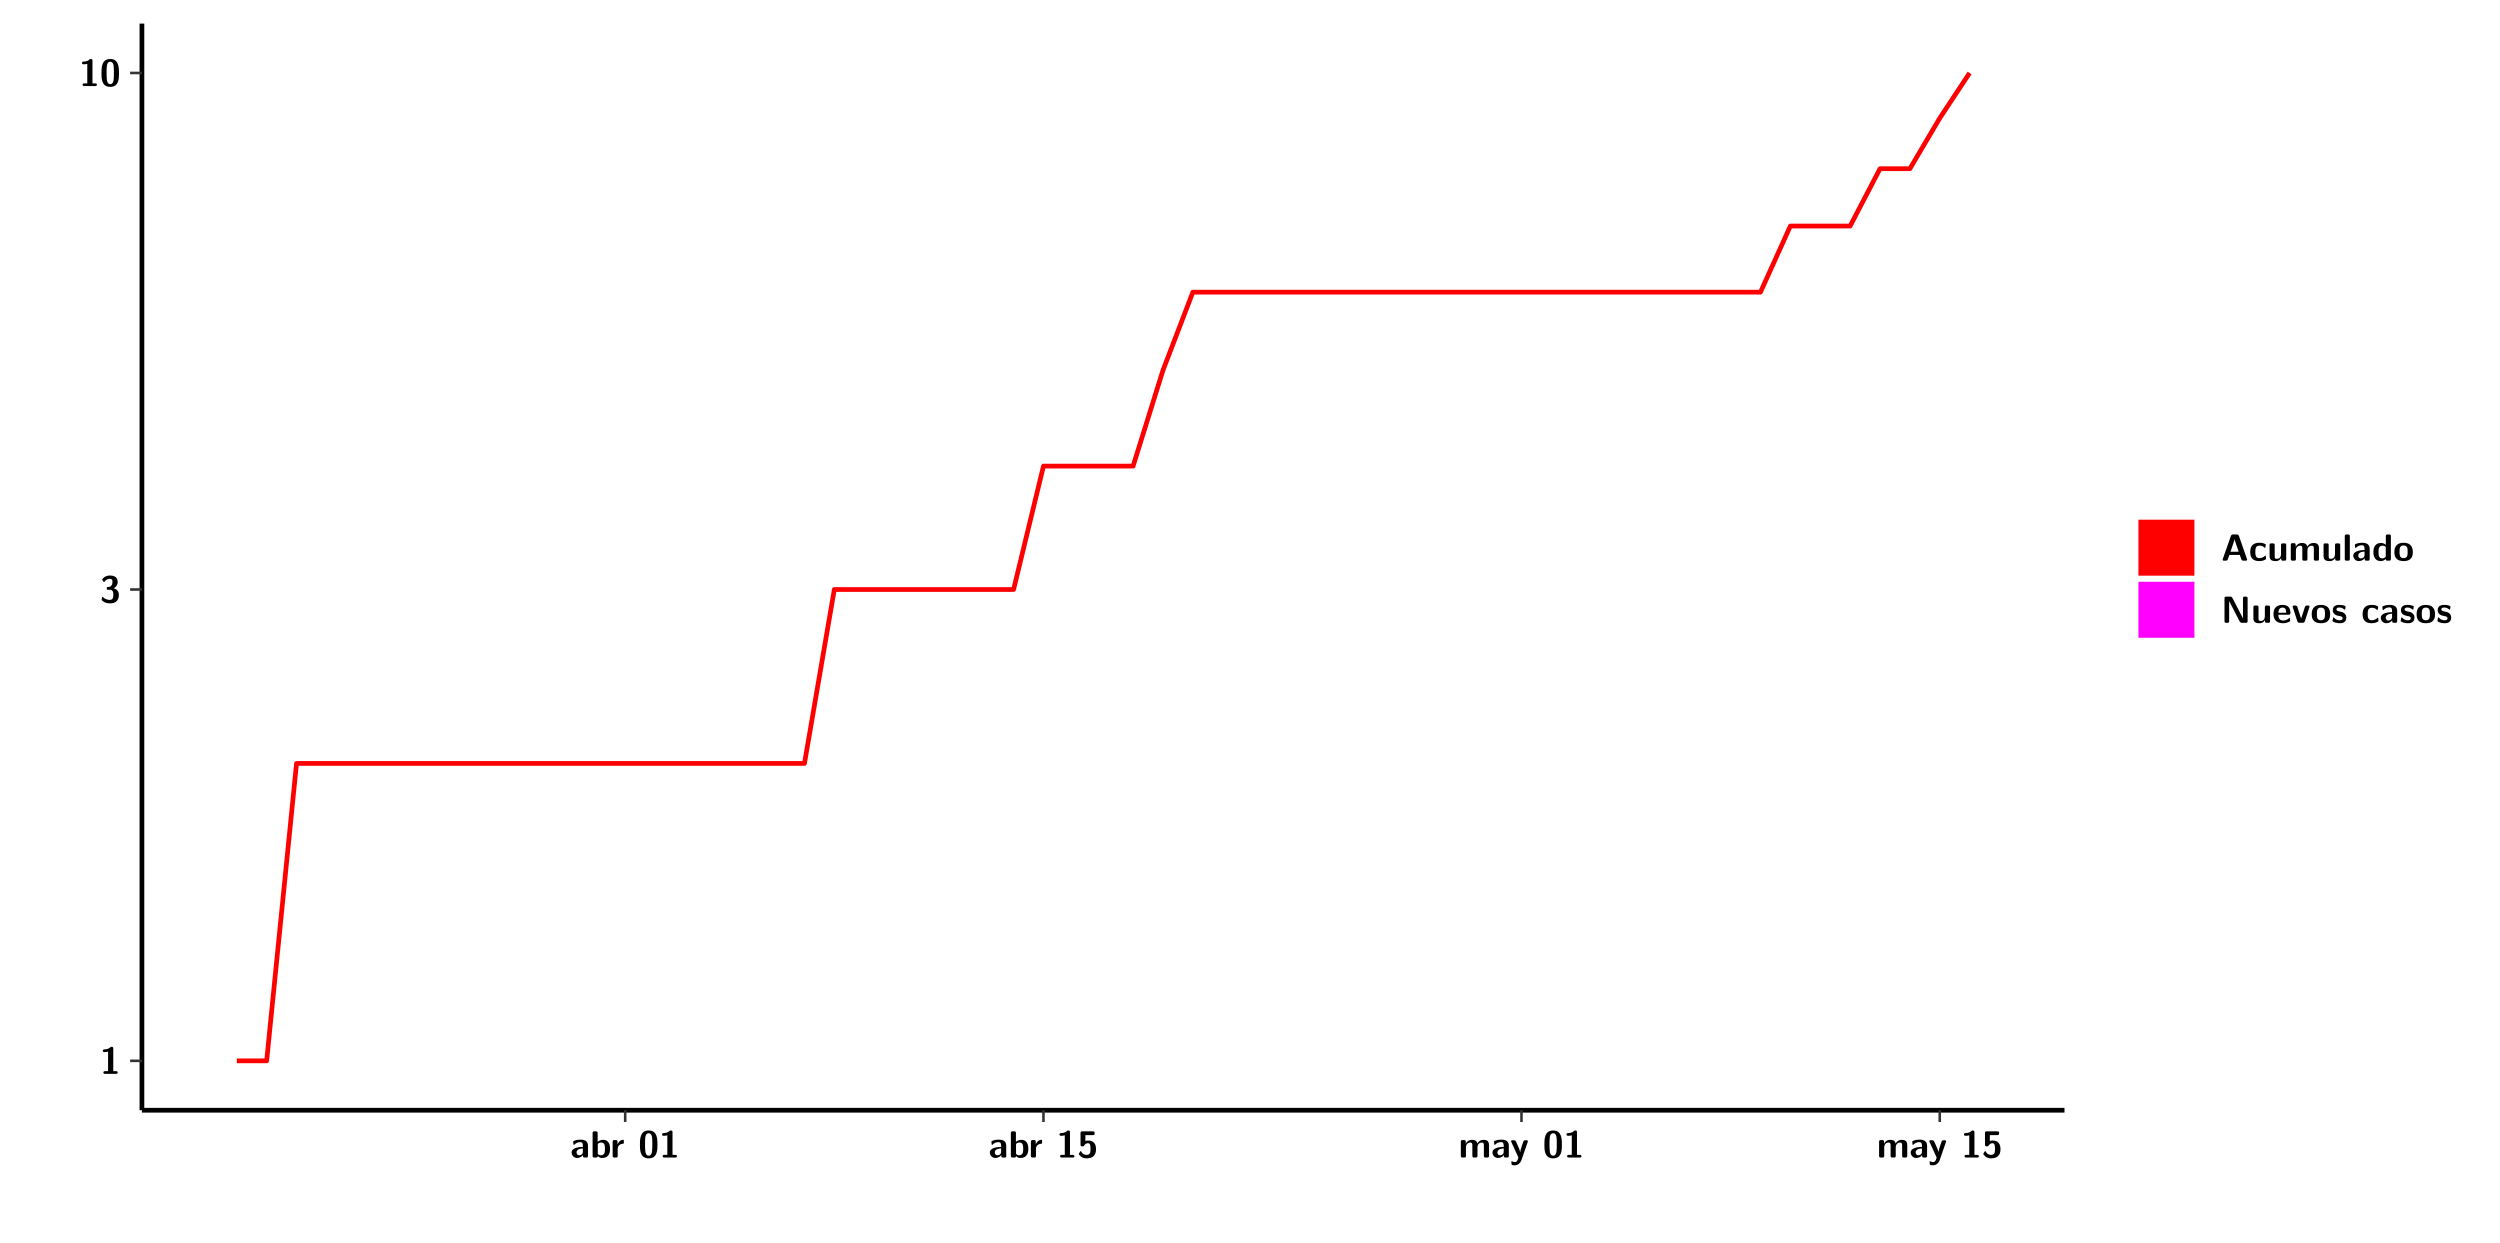
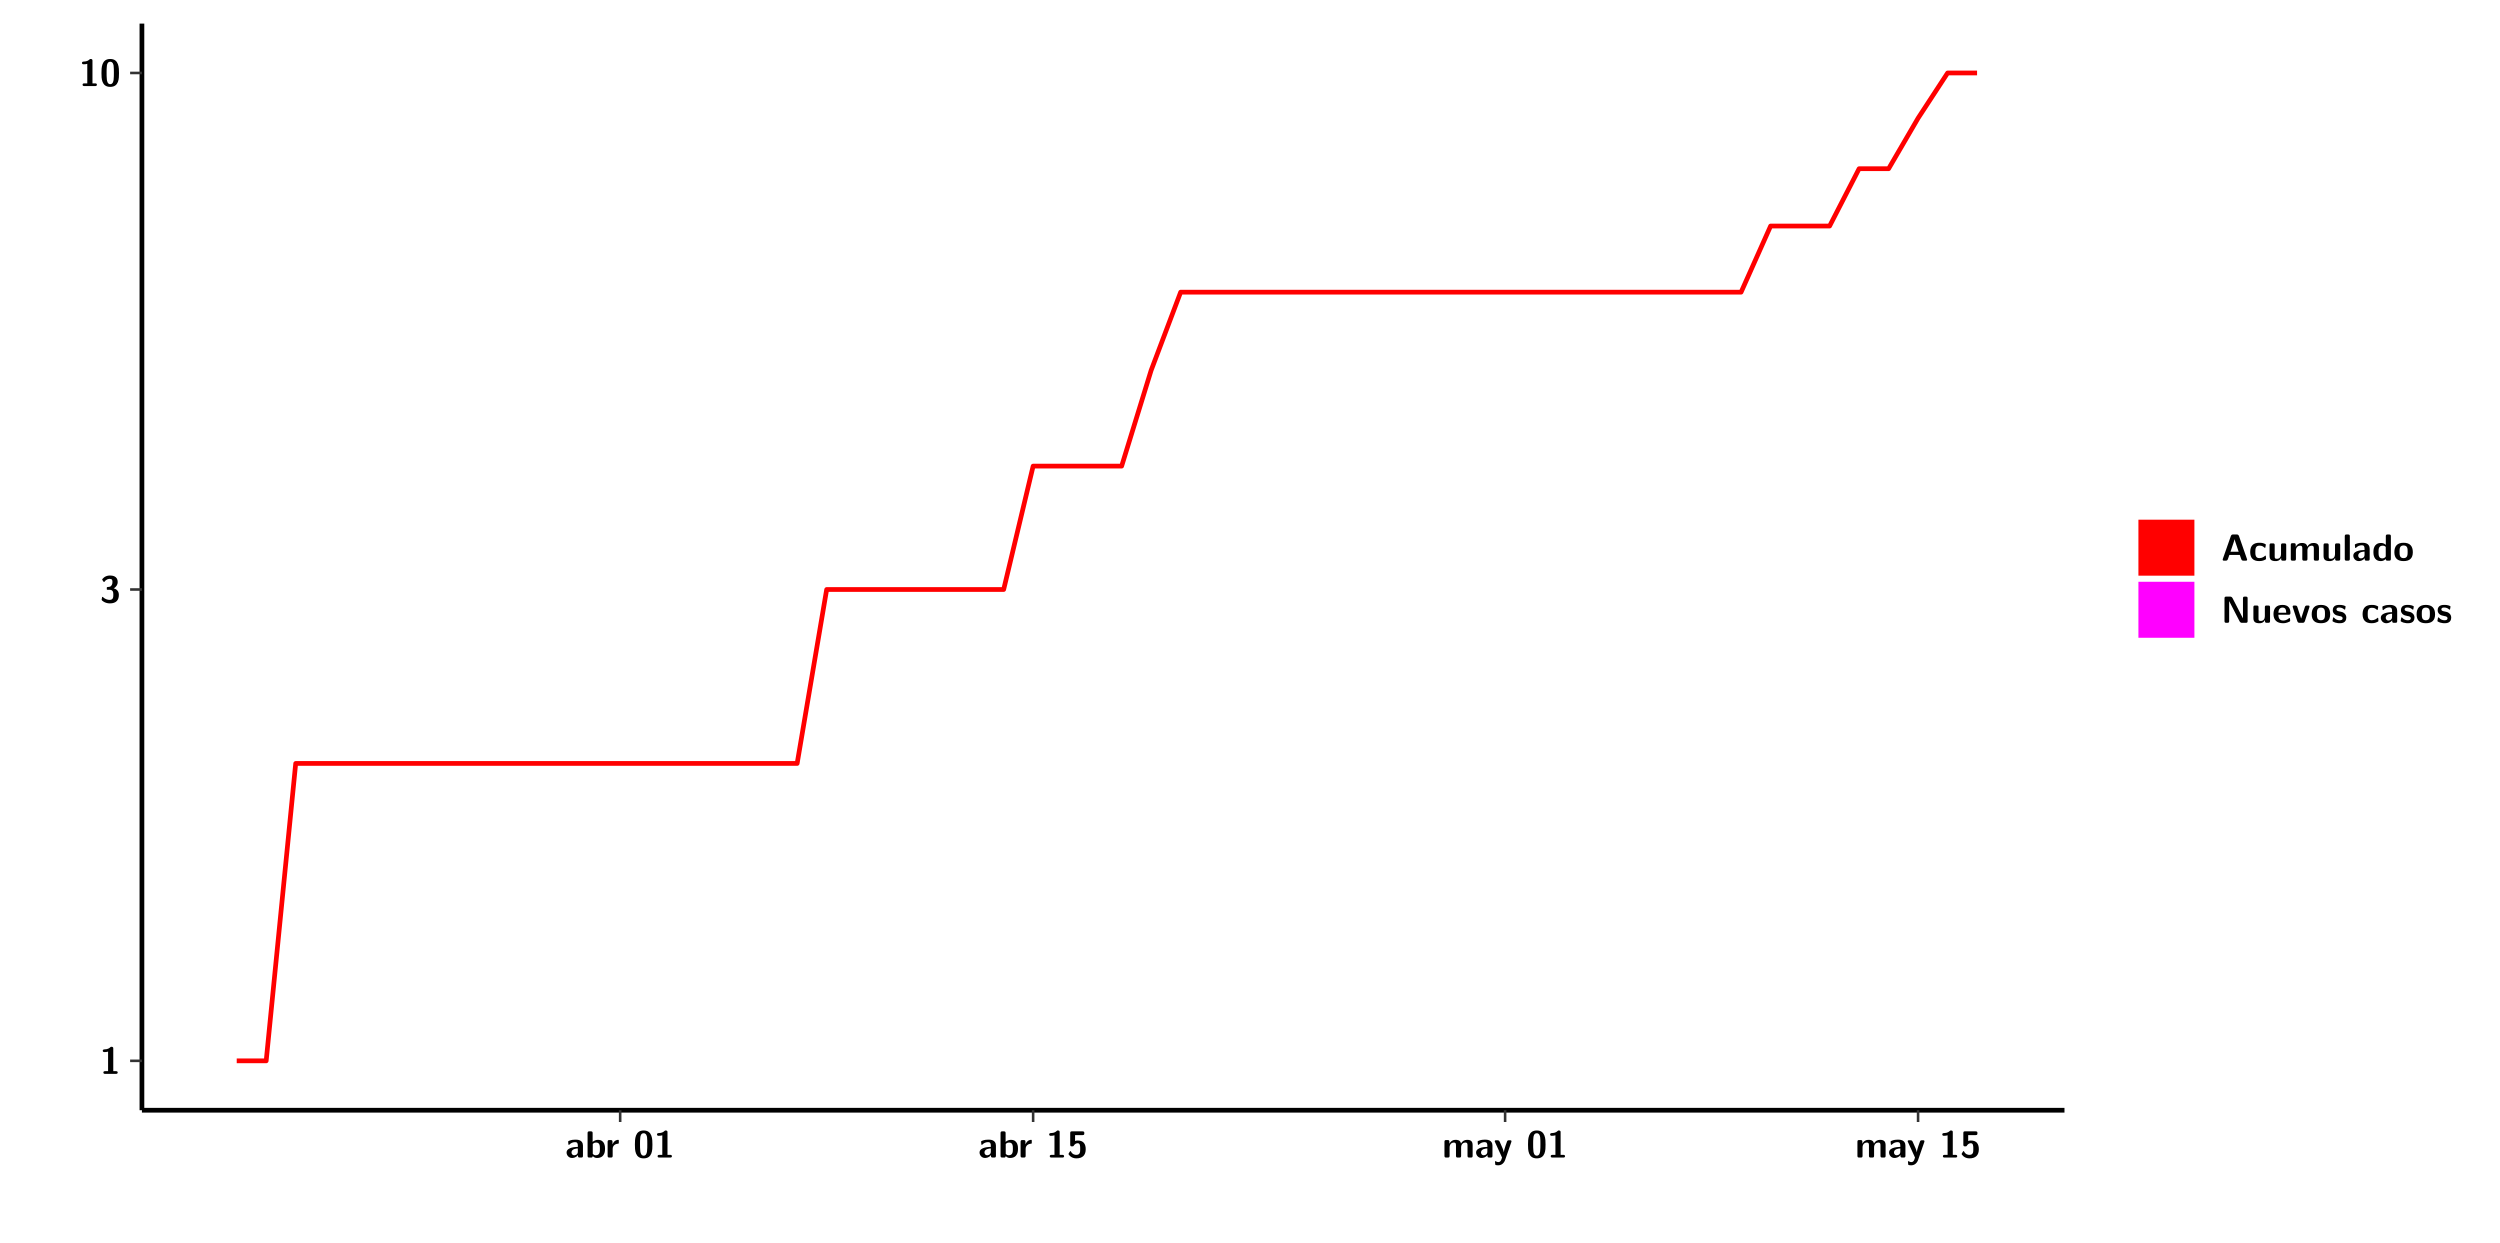
<svg xmlns="http://www.w3.org/2000/svg" xmlns:xlink="http://www.w3.org/1999/xlink" width="579.653pt" height="288pt" viewBox="0 0 579.653 288" version="1.1">
  <defs>
    <g>
      <symbol overflow="visible" id="glyph0-0">
        <path style="stroke:none;" d="" />
      </symbol>
      <symbol overflow="visible" id="glyph0-1">
        <path style="stroke:none;" d="M 3.109 -5.859 C 3.109 -6.016 3.109 -6.281 2.719 -6.281 C 2.547 -6.281 2.516 -6.266 2.406 -6.156 C 2.25 -6.016 1.922 -5.688 1.047 -5.672 C 0.891 -5.672 0.672 -5.609 0.672 -5.359 C 0.672 -5.047 0.969 -5.047 1.094 -5.047 C 1.344 -5.047 1.656 -5.078 1.906 -5.156 L 1.906 -0.625 L 1.234 -0.625 C 1.109 -0.625 0.812 -0.625 0.812 -0.312 C 0.812 0 1.109 0 1.234 0 L 3.719 0 C 3.828 0 4.141 0 4.141 -0.312 C 4.141 -0.625 3.828 -0.625 3.719 -0.625 L 3.109 -0.625 Z M 3.109 -5.859 " />
      </symbol>
      <symbol overflow="visible" id="glyph0-2">
        <path style="stroke:none;" d="M 0.844 -4.859 C 0.906 -4.766 0.953 -4.766 0.969 -4.766 C 1.031 -4.766 1.047 -4.797 1.094 -4.859 C 1.547 -5.5 2.172 -5.5 2.281 -5.5 C 2.844 -5.5 2.922 -5.203 2.922 -4.781 C 2.922 -4.656 2.922 -4.234 2.641 -3.906 C 2.438 -3.656 2.219 -3.641 1.953 -3.625 C 1.859 -3.609 1.688 -3.609 1.672 -3.578 C 1.609 -3.562 1.609 -3.5 1.609 -3.359 L 1.609 -3.203 C 1.609 -2.984 1.609 -2.969 1.844 -2.969 L 2.219 -2.969 C 3.031 -2.969 3.125 -2.469 3.125 -1.797 C 3.125 -1.203 3.062 -0.625 2.266 -0.625 C 1.984 -0.625 1.328 -0.688 0.75 -1.25 C 0.672 -1.328 0.656 -1.328 0.625 -1.328 C 0.531 -1.328 0.516 -1.25 0.516 -1.234 C 0.516 -1.234 0.406 -0.672 0.406 -0.625 C 0.406 -0.516 1.156 0.188 2.312 0.188 C 3.812 0.188 4.406 -0.609 4.406 -1.781 C 4.406 -2.562 3.984 -3.109 3.203 -3.297 C 3.906 -3.688 4.141 -4.266 4.141 -4.766 C 4.141 -6.156 2.891 -6.281 2.328 -6.281 C 1.125 -6.281 0.531 -5.422 0.531 -5.344 C 0.531 -5.297 0.594 -5.219 0.594 -5.219 Z M 0.844 -4.859 " />
      </symbol>
      <symbol overflow="visible" id="glyph0-3">
        <path style="stroke:none;" d="M 4.438 -3 C 4.438 -4.203 4.438 -6.281 2.406 -6.281 C 0.375 -6.281 0.375 -4.219 0.375 -3 C 0.375 -1.812 0.375 0.188 2.406 0.188 C 4.438 0.188 4.438 -1.781 4.438 -3 Z M 2.406 -0.438 C 1.75 -0.438 1.656 -1.25 1.625 -1.484 C 1.562 -1.953 1.562 -2.766 1.562 -3.125 C 1.562 -3.641 1.562 -4.203 1.625 -4.641 C 1.641 -4.875 1.734 -5.641 2.406 -5.641 C 3.047 -5.641 3.156 -4.906 3.188 -4.734 C 3.25 -4.281 3.25 -3.594 3.25 -3.125 C 3.25 -2.625 3.25 -1.953 3.188 -1.469 C 3.156 -1.234 3.062 -0.438 2.406 -0.438 Z M 2.406 -0.438 " />
      </symbol>
      <symbol overflow="visible" id="glyph0-4">
        <path style="stroke:none;" d="M 4.062 -2.766 C 4.062 -4.156 2.734 -4.156 2.297 -4.156 C 1.891 -4.156 1.453 -4.125 0.859 -3.891 C 0.672 -3.797 0.625 -3.781 0.625 -3.688 C 0.625 -3.625 0.688 -3.109 0.688 -3.047 C 0.703 -2.984 0.75 -2.938 0.812 -2.938 C 0.844 -2.938 0.875 -2.969 0.906 -3 C 1.281 -3.391 1.719 -3.578 2.266 -3.578 C 2.734 -3.578 2.875 -3.297 2.875 -2.781 L 2.875 -2.469 C 2.562 -2.469 0.266 -2.453 0.266 -1.172 C 0.266 -0.547 0.766 0.094 1.531 0.094 C 1.828 0.094 2.484 0.016 2.906 -0.594 L 2.906 -0.422 C 2.906 -0.141 2.969 0 3.328 0 L 3.641 0 C 3.984 0 4.062 -0.109 4.062 -0.422 Z M 2.875 -1.344 C 2.875 -0.531 2.047 -0.531 2.016 -0.531 C 1.641 -0.531 1.406 -0.844 1.406 -1.188 C 1.406 -2.047 2.625 -2.109 2.875 -2.109 Z M 2.875 -1.344 " />
      </symbol>
      <symbol overflow="visible" id="glyph0-5">
        <path style="stroke:none;" d="M 1.703 -5.656 C 1.703 -5.938 1.641 -6.078 1.281 -6.078 L 0.953 -6.078 C 0.641 -6.078 0.531 -5.984 0.531 -5.656 L 0.531 -0.422 C 0.531 -0.109 0.625 0 0.953 0 L 1.312 0 C 1.453 0 1.719 0 1.734 -0.344 C 2.125 0.094 2.578 0.094 2.719 0.094 C 4.578 0.094 4.578 -1.594 4.578 -2.031 C 4.578 -2.453 4.578 -4.109 2.938 -4.109 C 2.219 -4.109 1.781 -3.703 1.703 -3.625 Z M 1.734 -3.172 C 1.844 -3.281 2.109 -3.484 2.5 -3.484 C 3.391 -3.484 3.391 -2.672 3.391 -2.016 C 3.391 -1.375 3.391 -0.531 2.406 -0.531 C 2.047 -0.531 1.828 -0.75 1.734 -0.875 Z M 1.734 -3.172 " />
      </symbol>
      <symbol overflow="visible" id="glyph0-6">
        <path style="stroke:none;" d="M 1.703 -2.016 C 1.703 -2.844 2.391 -3.188 2.938 -3.219 C 3.109 -3.234 3.125 -3.234 3.125 -3.469 L 3.125 -3.875 C 3.125 -4.047 3.125 -4.109 2.969 -4.109 C 2.719 -4.109 2.078 -4.031 1.672 -3.078 L 1.656 -3.078 L 1.656 -3.641 C 1.656 -3.922 1.594 -4.062 1.234 -4.062 L 0.953 -4.062 C 0.641 -4.062 0.531 -3.969 0.531 -3.641 L 0.531 -0.422 C 0.531 -0.109 0.625 0 0.953 0 L 1.281 0 C 1.609 0 1.703 -0.109 1.703 -0.422 Z M 1.703 -2.016 " />
      </symbol>
      <symbol overflow="visible" id="glyph0-7">
        <path style="stroke:none;" d="M 1.859 -5.203 L 3.578 -5.203 C 4 -5.203 4 -5.406 4 -5.641 C 4 -5.875 4 -6.078 3.578 -6.078 L 1.141 -6.078 C 0.875 -6.078 0.734 -6.031 0.734 -5.688 L 0.734 -3 C 0.734 -2.609 0.922 -2.594 1.172 -2.594 C 1.391 -2.594 1.469 -2.594 1.594 -2.812 C 1.812 -3.141 2.109 -3.328 2.469 -3.328 C 3.047 -3.328 3.047 -2.656 3.047 -1.969 C 3.047 -1.297 3.047 -0.625 2.125 -0.625 C 1.844 -0.625 1.25 -0.703 0.906 -1.406 C 0.875 -1.453 0.844 -1.5 0.781 -1.5 C 0.719 -1.5 0.703 -1.469 0.656 -1.391 C 0.531 -1.188 0.328 -0.891 0.328 -0.828 C 0.328 -0.75 0.891 0.188 2.141 0.188 C 3.562 0.188 4.328 -0.516 4.328 -1.938 C 4.328 -3.094 3.844 -3.953 2.5 -3.953 C 2.281 -3.953 2.078 -3.922 1.859 -3.844 Z M 1.859 -5.203 " />
      </symbol>
      <symbol overflow="visible" id="glyph0-8">
        <path style="stroke:none;" d="M 7.062 -2.844 C 7.062 -3.75 6.672 -4.109 5.781 -4.109 C 5.156 -4.109 4.688 -3.828 4.359 -3.25 C 4.219 -4.078 3.484 -4.109 3.109 -4.109 C 2.938 -4.109 2.578 -4.109 2.188 -3.828 C 1.906 -3.625 1.734 -3.344 1.672 -3.203 L 1.672 -3.641 C 1.672 -3.922 1.609 -4.062 1.25 -4.062 L 0.953 -4.062 C 0.625 -4.062 0.531 -3.969 0.531 -3.641 L 0.531 -0.422 C 0.531 -0.109 0.625 0 0.953 0 L 1.297 0 C 1.625 0 1.719 -0.109 1.719 -0.422 L 1.719 -2.359 C 1.719 -3.141 2.25 -3.484 2.688 -3.484 C 3.109 -3.484 3.203 -3.297 3.203 -2.828 L 3.203 -0.422 C 3.203 -0.109 3.297 0 3.625 0 L 3.969 0 C 4.297 0 4.391 -0.109 4.391 -0.422 L 4.391 -2.359 C 4.391 -3.141 4.922 -3.484 5.359 -3.484 C 5.781 -3.484 5.875 -3.297 5.875 -2.828 L 5.875 -0.422 C 5.875 -0.109 5.969 0 6.297 0 L 6.641 0 C 6.984 0 7.062 -0.109 7.062 -0.422 Z M 7.062 -2.844 " />
      </symbol>
      <symbol overflow="visible" id="glyph0-9">
        <path style="stroke:none;" d="M 4.109 -3.609 C 4.141 -3.719 4.141 -3.734 4.141 -3.781 C 4.141 -4.016 3.906 -4.016 3.797 -4.016 L 3.609 -4.016 C 3.469 -4.016 3.266 -4.016 3.141 -3.812 C 3.109 -3.766 2.406 -1.828 2.359 -1.25 L 2.344 -1.25 C 2.312 -1.672 1.953 -2.484 1.562 -3.328 C 1.328 -3.891 1.266 -4.016 0.828 -4.016 L 0.594 -4.016 C 0.469 -4.016 0.25 -4.016 0.25 -3.781 C 0.25 -3.75 0.281 -3.688 0.297 -3.641 L 1.953 0 C 1.891 0.188 1.859 0.281 1.828 0.375 C 1.734 0.656 1.578 1.047 1.109 1.047 C 0.812 1.047 0.609 0.922 0.516 0.875 C 0.469 0.844 0.453 0.828 0.422 0.828 C 0.391 0.828 0.312 0.859 0.312 0.969 C 0.312 1.031 0.375 1.641 0.391 1.672 C 0.469 1.781 0.953 1.797 1.094 1.797 C 2.172 1.797 2.609 0.766 2.672 0.547 Z M 4.109 -3.609 " />
      </symbol>
      <symbol overflow="visible" id="glyph0-10">
        <path style="stroke:none;" d="M 4.156 -5.703 C 4.031 -6.078 3.766 -6.078 3.594 -6.078 L 2.828 -6.078 C 2.641 -6.078 2.391 -6.078 2.266 -5.703 L 0.406 -0.406 C 0.375 -0.297 0.375 -0.281 0.375 -0.234 C 0.375 0 0.594 0 0.703 0 L 1.031 0 C 1.188 0 1.453 0 1.578 -0.344 L 1.922 -1.328 L 4.344 -1.328 L 4.641 -0.484 C 4.75 -0.172 4.812 0 5.234 0 L 5.703 0 C 5.828 0 6.047 0 6.047 -0.234 C 6.047 -0.281 6.047 -0.297 6 -0.406 Z M 2.812 -3.938 C 2.938 -4.328 3.062 -4.656 3.125 -4.969 L 3.141 -4.969 C 3.188 -4.766 3.188 -4.75 3.25 -4.547 L 4.078 -2.078 L 2.188 -2.078 Z M 2.812 -3.938 " />
      </symbol>
      <symbol overflow="visible" id="glyph0-11">
        <path style="stroke:none;" d="M 4 -0.438 C 4 -0.531 3.969 -0.938 3.953 -1.047 C 3.953 -1.078 3.938 -1.172 3.844 -1.172 C 3.812 -1.172 3.797 -1.172 3.703 -1.078 C 3.562 -0.953 3.141 -0.594 2.422 -0.594 C 1.516 -0.594 1.516 -1.469 1.516 -2.031 C 1.516 -2.75 1.562 -3.484 2.453 -3.484 C 3.031 -3.484 3.266 -3.344 3.578 -3.078 C 3.688 -2.984 3.703 -2.984 3.734 -2.984 C 3.828 -2.984 3.844 -3.062 3.844 -3.094 C 3.859 -3.172 3.953 -3.656 3.953 -3.703 C 3.953 -3.781 3.891 -3.812 3.75 -3.891 C 3.328 -4.078 3.062 -4.156 2.453 -4.156 C 1.141 -4.156 0.328 -3.547 0.328 -2.016 C 0.328 -0.562 1.078 0.094 2.406 0.094 C 2.641 0.094 3.172 0.094 3.75 -0.203 C 4 -0.344 4 -0.344 4 -0.438 Z M 4 -0.438 " />
      </symbol>
      <symbol overflow="visible" id="glyph0-12">
        <path style="stroke:none;" d="M 4.391 -3.594 C 4.391 -3.875 4.328 -4.016 3.969 -4.016 L 3.609 -4.016 C 3.281 -4.016 3.188 -3.906 3.188 -3.594 L 3.188 -1.516 C 3.188 -0.938 2.891 -0.438 2.266 -0.438 C 1.766 -0.438 1.719 -0.562 1.719 -1.031 L 1.719 -3.594 C 1.719 -3.875 1.656 -4.016 1.297 -4.016 L 0.953 -4.016 C 0.625 -4.016 0.531 -3.922 0.531 -3.594 L 0.531 -1.109 C 0.531 -0.172 1.031 0.094 1.953 0.094 C 2.188 0.094 2.812 0.094 3.219 -0.656 L 3.219 -0.422 C 3.219 -0.141 3.281 0 3.641 0 L 3.969 0 C 4.297 0 4.391 -0.109 4.391 -0.422 Z M 4.391 -3.594 " />
      </symbol>
      <symbol overflow="visible" id="glyph0-13">
        <path style="stroke:none;" d="M 1.703 -5.656 C 1.703 -5.938 1.641 -6.078 1.281 -6.078 L 0.953 -6.078 C 0.641 -6.078 0.531 -5.984 0.531 -5.656 L 0.531 -0.422 C 0.531 -0.109 0.625 0 0.953 0 L 1.281 0 C 1.609 0 1.703 -0.109 1.703 -0.422 Z M 1.703 -5.656 " />
      </symbol>
      <symbol overflow="visible" id="glyph0-14">
        <path style="stroke:none;" d="M 4.375 -5.656 C 4.375 -5.938 4.312 -6.078 3.953 -6.078 L 3.625 -6.078 C 3.297 -6.078 3.203 -5.969 3.203 -5.656 L 3.203 -3.672 C 2.812 -4.047 2.375 -4.109 2.109 -4.109 C 0.328 -4.109 0.328 -2.422 0.328 -2 C 0.328 -1.594 0.328 0.094 2.062 0.094 C 2.422 0.094 2.812 -0.016 3.188 -0.406 C 3.188 -0.094 3.297 0 3.609 0 L 3.953 0 C 4.281 0 4.375 -0.109 4.375 -0.422 Z M 3.188 -1.094 C 3.188 -0.953 3.188 -0.875 2.922 -0.688 C 2.703 -0.547 2.5 -0.531 2.406 -0.531 C 1.516 -0.531 1.516 -1.344 1.516 -2 C 1.516 -2.656 1.516 -3.484 2.5 -3.484 C 2.75 -3.484 2.984 -3.391 3.188 -3.203 Z M 3.188 -1.094 " />
      </symbol>
      <symbol overflow="visible" id="glyph0-15">
        <path style="stroke:none;" d="M 4.547 -1.969 C 4.547 -3.406 3.844 -4.156 2.406 -4.156 C 0.953 -4.156 0.266 -3.391 0.266 -1.969 C 0.266 -0.547 1.031 0.094 2.406 0.094 C 3.781 0.094 4.547 -0.531 4.547 -1.969 Z M 2.406 -0.594 C 1.469 -0.594 1.469 -1.375 1.469 -2.078 C 1.469 -2.75 1.469 -3.531 2.406 -3.531 C 3.344 -3.531 3.344 -2.766 3.344 -2.078 C 3.344 -1.391 3.344 -0.594 2.406 -0.594 Z M 2.406 -0.594 " />
      </symbol>
      <symbol overflow="visible" id="glyph0-16">
        <path style="stroke:none;" d="M 2.656 -5.734 C 2.469 -6.078 2.203 -6.078 2.031 -6.078 L 1.219 -6.078 C 0.906 -6.078 0.797 -5.984 0.797 -5.656 L 0.797 -0.422 C 0.797 -0.109 0.891 0 1.219 0 L 1.453 0 C 1.781 0 1.875 -0.109 1.875 -0.422 L 1.875 -5.016 L 1.891 -5.016 L 4.297 -0.344 C 4.484 0 4.75 0 4.922 0 L 5.734 0 C 6.062 0 6.156 -0.109 6.156 -0.422 L 6.156 -5.656 C 6.156 -5.938 6.094 -6.078 5.734 -6.078 L 5.5 -6.078 C 5.156 -6.078 5.078 -5.969 5.078 -5.656 L 5.078 -1.062 L 5.062 -1.062 Z M 2.656 -5.734 " />
      </symbol>
      <symbol overflow="visible" id="glyph0-17">
        <path style="stroke:none;" d="M 3.781 -1.875 C 3.984 -1.875 4.203 -1.891 4.203 -2.281 C 4.203 -3.406 3.672 -4.156 2.359 -4.156 C 0.969 -4.156 0.266 -3.375 0.266 -2.047 C 0.266 -0.609 1.109 0.094 2.484 0.094 C 2.812 0.094 3.312 0.047 3.891 -0.234 C 4.078 -0.328 4.141 -0.359 4.141 -0.469 C 4.141 -0.531 4.125 -0.781 4.109 -0.844 C 4.078 -1.125 4.062 -1.125 3.984 -1.125 C 3.953 -1.125 3.938 -1.125 3.844 -1.047 C 3.328 -0.594 2.797 -0.531 2.516 -0.531 C 1.531 -0.531 1.422 -1.312 1.391 -1.875 Z M 1.406 -2.344 C 1.422 -2.875 1.609 -3.531 2.359 -3.531 C 3.062 -3.531 3.203 -3.031 3.219 -2.344 Z M 1.406 -2.344 " />
      </symbol>
      <symbol overflow="visible" id="glyph0-18">
        <path style="stroke:none;" d="M 4.109 -3.609 C 4.141 -3.719 4.141 -3.75 4.141 -3.766 C 4.141 -4.016 3.922 -4.016 3.797 -4.016 L 3.609 -4.016 C 3.25 -4.016 3.141 -3.891 3.062 -3.641 L 2.203 -0.984 L 1.328 -3.641 C 1.266 -3.828 1.203 -4.016 0.781 -4.016 L 0.578 -4.016 C 0.453 -4.016 0.234 -4.016 0.234 -3.766 C 0.234 -3.75 0.234 -3.719 0.266 -3.609 L 1.312 -0.375 C 1.438 0 1.703 0 1.859 0 L 2.5 0 C 2.672 0 2.938 0 3.062 -0.375 Z M 4.109 -3.609 " />
      </symbol>
      <symbol overflow="visible" id="glyph0-19">
        <path style="stroke:none;" d="M 3.469 -1.234 C 3.469 -1.734 3.203 -2.031 3.047 -2.172 C 2.703 -2.484 2.391 -2.547 2.031 -2.609 C 1.547 -2.703 1.188 -2.766 1.188 -3.109 C 1.188 -3.469 1.484 -3.547 1.828 -3.547 C 2.406 -3.547 2.719 -3.328 2.953 -3.125 C 3.047 -3.047 3.062 -3.047 3.094 -3.047 C 3.188 -3.047 3.203 -3.125 3.203 -3.156 C 3.219 -3.219 3.312 -3.719 3.312 -3.766 C 3.312 -3.906 2.844 -4.031 2.75 -4.062 C 2.406 -4.156 2.125 -4.156 1.891 -4.156 C 1.5 -4.156 0.328 -4.156 0.328 -2.906 C 0.328 -2.484 0.516 -2.219 0.75 -2 C 1.062 -1.734 1.406 -1.672 1.906 -1.562 C 2.156 -1.531 2.609 -1.453 2.609 -1.062 C 2.609 -0.656 2.266 -0.594 1.922 -0.594 C 1.531 -0.594 1.047 -0.703 0.625 -1.188 C 0.594 -1.234 0.562 -1.266 0.516 -1.266 C 0.422 -1.266 0.406 -1.188 0.391 -1.125 C 0.375 -1.016 0.266 -0.516 0.266 -0.422 C 0.266 -0.266 0.922 -0.062 0.922 -0.047 C 1.406 0.094 1.766 0.094 1.922 0.094 C 2.359 0.094 3.469 0.062 3.469 -1.234 Z M 3.469 -1.234 " />
      </symbol>
    </g>
    <clipPath id="clip1">
      <path d="M 0 0 L 576.008 0 L 576.008 288 L 0 288 Z M 0 0 " />
    </clipPath>
    <clipPath id="clip2">
      <path d="M 32.906 5.477 L 478.672 5.477 L 478.672 257.414 L 32.906 257.414 Z M 32.906 5.477 " />
    </clipPath>
  </defs>
  <g id="surface1">
    <g clip-path="url(#clip1)" clip-rule="nonzero">
      <path style="fill-rule:nonzero;fill:rgb(100%,100%,100%);fill-opacity:1;stroke-width:0.598;stroke-linecap:round;stroke-linejoin:round;stroke:rgb(100%,100%,100%);stroke-opacity:1;stroke-miterlimit:10;" d="M 0 0 L 0 288.004 L 576.008 288.004 L 576.008 0 Z M 0 0 " transform="matrix(1,0,0,-1,0,288)" />
    </g>
    <g clip-path="url(#clip2)" clip-rule="nonzero">
      <path style=" stroke:none;fill-rule:nonzero;fill:rgb(100%,100%,100%);fill-opacity:1;" d="M 32.906 257.414 L 32.906 5.477 L 478.672 5.477 L 478.672 257.414 Z M 32.906 257.414 " />
    </g>
-     <path style="fill:none;stroke-width:1.096;stroke-linecap:butt;stroke-linejoin:round;stroke:rgb(100%,0%,0%);stroke-opacity:1;stroke-miterlimit:10;" d="M 54.906 42.031 L 61.828 42.031 L 68.754 110.984 L 186.523 110.984 L 193.445 151.316 L 235.012 151.316 L 241.938 179.926 L 262.719 179.926 L 269.641 202.125 L 276.578 220.258 L 408.184 220.258 L 415.117 235.59 L 428.969 235.59 L 435.902 248.879 L 442.824 248.879 L 449.75 260.598 L 456.672 271.078 " transform="matrix(1,0,0,-1,0,288)" />
+     <path style="fill:none;stroke-width:1.096;stroke-linecap:butt;stroke-linejoin:round;stroke:rgb(100%,0%,0%);stroke-opacity:1;stroke-miterlimit:10;" d="M 54.887 42.031 L 61.719 42.031 L 68.562 110.984 L 184.828 110.984 L 191.672 151.316 L 232.711 151.316 L 239.543 179.926 L 260.066 179.926 L 266.902 202.125 L 273.746 220.258 L 403.691 220.258 L 410.535 235.59 L 424.215 235.59 L 431.051 248.879 L 437.895 248.879 L 444.727 260.598 L 451.574 271.078 L 458.406 271.078 " transform="matrix(1,0,0,-1,0,288)" />
    <path style="fill:none;stroke-width:1.096;stroke-linecap:butt;stroke-linejoin:round;stroke:rgb(0%,0%,0%);stroke-opacity:1;stroke-miterlimit:10;" d="M 32.906 30.586 L 32.906 282.523 " transform="matrix(1,0,0,-1,0,288)" />
    <g style="fill:rgb(0%,0%,0%);fill-opacity:1;">
      <use xlink:href="#glyph0-1" x="23.153" y="248.986" />
    </g>
    <g style="fill:rgb(0%,0%,0%);fill-opacity:1;">
      <use xlink:href="#glyph0-2" x="23.153" y="139.716" />
    </g>
    <g style="fill:rgb(0%,0%,0%);fill-opacity:1;">
      <use xlink:href="#glyph0-1" x="18.331" y="19.955" />
      <use xlink:href="#glyph0-3" x="23.153" y="19.955" />
    </g>
    <path style="fill:none;stroke-width:0.598;stroke-linecap:butt;stroke-linejoin:round;stroke:rgb(20%,20%,20%);stroke-opacity:1;stroke-miterlimit:10;" d="M 30.168 42.031 L 32.906 42.031 " transform="matrix(1,0,0,-1,0,288)" />
    <path style="fill:none;stroke-width:0.598;stroke-linecap:butt;stroke-linejoin:round;stroke:rgb(20%,20%,20%);stroke-opacity:1;stroke-miterlimit:10;" d="M 30.168 151.316 L 32.906 151.316 " transform="matrix(1,0,0,-1,0,288)" />
    <path style="fill:none;stroke-width:0.598;stroke-linecap:butt;stroke-linejoin:round;stroke:rgb(20%,20%,20%);stroke-opacity:1;stroke-miterlimit:10;" d="M 30.168 271.078 L 32.906 271.078 " transform="matrix(1,0,0,-1,0,288)" />
    <path style="fill:none;stroke-width:1.096;stroke-linecap:butt;stroke-linejoin:round;stroke:rgb(0%,0%,0%);stroke-opacity:1;stroke-miterlimit:10;" d="M 32.906 30.586 L 478.672 30.586 " transform="matrix(1,0,0,-1,0,288)" />
-     <path style="fill:none;stroke-width:0.598;stroke-linecap:butt;stroke-linejoin:round;stroke:rgb(20%,20%,20%);stroke-opacity:1;stroke-miterlimit:10;" d="M 144.957 27.848 L 144.957 30.586 " transform="matrix(1,0,0,-1,0,288)" />
-     <path style="fill:none;stroke-width:0.598;stroke-linecap:butt;stroke-linejoin:round;stroke:rgb(20%,20%,20%);stroke-opacity:1;stroke-miterlimit:10;" d="M 241.938 27.848 L 241.938 30.586 " transform="matrix(1,0,0,-1,0,288)" />
-     <path style="fill:none;stroke-width:0.598;stroke-linecap:butt;stroke-linejoin:round;stroke:rgb(20%,20%,20%);stroke-opacity:1;stroke-miterlimit:10;" d="M 352.773 27.848 L 352.773 30.586 " transform="matrix(1,0,0,-1,0,288)" />
-     <path style="fill:none;stroke-width:0.598;stroke-linecap:butt;stroke-linejoin:round;stroke:rgb(20%,20%,20%);stroke-opacity:1;stroke-miterlimit:10;" d="M 449.75 27.848 L 449.75 30.586 " transform="matrix(1,0,0,-1,0,288)" />
+     <path style="fill:none;stroke-width:0.598;stroke-linecap:butt;stroke-linejoin:round;stroke:rgb(20%,20%,20%);stroke-opacity:1;stroke-miterlimit:10;" d="M 143.793 27.848 L 143.793 30.586 " transform="matrix(1,0,0,-1,0,288)" />
+     <path style="fill:none;stroke-width:0.598;stroke-linecap:butt;stroke-linejoin:round;stroke:rgb(20%,20%,20%);stroke-opacity:1;stroke-miterlimit:10;" d="M 239.543 27.848 L 239.543 30.586 " transform="matrix(1,0,0,-1,0,288)" />
+     <path style="fill:none;stroke-width:0.598;stroke-linecap:butt;stroke-linejoin:round;stroke:rgb(20%,20%,20%);stroke-opacity:1;stroke-miterlimit:10;" d="M 348.977 27.848 L 348.977 30.586 " transform="matrix(1,0,0,-1,0,288)" />
+     <path style="fill:none;stroke-width:0.598;stroke-linecap:butt;stroke-linejoin:round;stroke:rgb(20%,20%,20%);stroke-opacity:1;stroke-miterlimit:10;" d="M 444.727 27.848 L 444.727 30.586 " transform="matrix(1,0,0,-1,0,288)" />
    <g style="fill:rgb(0%,0%,0%);fill-opacity:1;">
-       <use xlink:href="#glyph0-4" x="132.268" y="268.394" />
-       <use xlink:href="#glyph0-5" x="136.871" y="268.394" />
+       <use xlink:href="#glyph0-4" x="131.103" y="268.394" />
+       <use xlink:href="#glyph0-5" x="135.706" y="268.394" />
    </g>
    <g style="fill:rgb(0%,0%,0%);fill-opacity:1;">
-       <use xlink:href="#glyph0-6" x="141.518" y="268.394" />
+       <use xlink:href="#glyph0-6" x="140.353" y="268.394" />
    </g>
    <g style="fill:rgb(0%,0%,0%);fill-opacity:1;">
-       <use xlink:href="#glyph0-3" x="147.999" y="268.394" />
-       <use xlink:href="#glyph0-1" x="152.821" y="268.394" />
+       <use xlink:href="#glyph0-3" x="146.834" y="268.394" />
+       <use xlink:href="#glyph0-1" x="151.656" y="268.394" />
    </g>
    <g style="fill:rgb(0%,0%,0%);fill-opacity:1;">
-       <use xlink:href="#glyph0-4" x="229.245" y="268.394" />
-       <use xlink:href="#glyph0-5" x="233.848" y="268.394" />
+       <use xlink:href="#glyph0-4" x="226.854" y="268.394" />
+       <use xlink:href="#glyph0-5" x="231.457" y="268.394" />
    </g>
    <g style="fill:rgb(0%,0%,0%);fill-opacity:1;">
-       <use xlink:href="#glyph0-6" x="238.495" y="268.394" />
+       <use xlink:href="#glyph0-6" x="236.104" y="268.394" />
    </g>
    <g style="fill:rgb(0%,0%,0%);fill-opacity:1;">
-       <use xlink:href="#glyph0-1" x="244.976" y="268.394" />
-       <use xlink:href="#glyph0-7" x="249.798" y="268.394" />
+       <use xlink:href="#glyph0-1" x="242.585" y="268.394" />
+       <use xlink:href="#glyph0-7" x="247.407" y="268.394" />
    </g>
    <g style="fill:rgb(0%,0%,0%);fill-opacity:1;">
-       <use xlink:href="#glyph0-8" x="338.179" y="268.394" />
-       <use xlink:href="#glyph0-4" x="345.777" y="268.394" />
+       <use xlink:href="#glyph0-8" x="334.384" y="268.394" />
+       <use xlink:href="#glyph0-4" x="341.982" y="268.394" />
    </g>
    <g style="fill:rgb(0%,0%,0%);fill-opacity:1;">
-       <use xlink:href="#glyph0-9" x="350.108" y="268.394" />
+       <use xlink:href="#glyph0-9" x="346.313" y="268.394" />
    </g>
    <g style="fill:rgb(0%,0%,0%);fill-opacity:1;">
-       <use xlink:href="#glyph0-3" x="357.709" y="268.394" />
-       <use xlink:href="#glyph0-1" x="362.531" y="268.394" />
+       <use xlink:href="#glyph0-3" x="353.914" y="268.394" />
+       <use xlink:href="#glyph0-1" x="358.736" y="268.394" />
    </g>
    <g style="fill:rgb(0%,0%,0%);fill-opacity:1;">
-       <use xlink:href="#glyph0-8" x="435.156" y="268.394" />
-       <use xlink:href="#glyph0-4" x="442.754" y="268.394" />
+       <use xlink:href="#glyph0-8" x="430.135" y="268.394" />
+       <use xlink:href="#glyph0-4" x="437.733" y="268.394" />
    </g>
    <g style="fill:rgb(0%,0%,0%);fill-opacity:1;">
-       <use xlink:href="#glyph0-9" x="447.085" y="268.394" />
+       <use xlink:href="#glyph0-9" x="442.064" y="268.394" />
    </g>
    <g style="fill:rgb(0%,0%,0%);fill-opacity:1;">
-       <use xlink:href="#glyph0-1" x="454.686" y="268.394" />
-       <use xlink:href="#glyph0-7" x="459.508" y="268.394" />
+       <use xlink:href="#glyph0-1" x="449.665" y="268.394" />
+       <use xlink:href="#glyph0-7" x="454.487" y="268.394" />
    </g>
    <path style=" stroke:none;fill-rule:nonzero;fill:rgb(100%,100%,100%);fill-opacity:1;" d="M 489.629 154.062 L 489.629 108.828 L 570.527 108.828 L 570.527 154.062 Z M 489.629 154.062 " />
    <path style=" stroke:none;fill-rule:nonzero;fill:rgb(100%,0%,0%);fill-opacity:1;" d="M 495.816 133.477 L 495.816 120.496 L 508.797 120.496 L 508.797 133.477 Z M 495.816 133.477 " />
    <path style=" stroke:none;fill-rule:nonzero;fill:rgb(100%,0%,100%);fill-opacity:1;" d="M 495.816 147.875 L 495.816 134.891 L 508.797 134.891 L 508.797 147.875 Z M 495.816 147.875 " />
    <g style="fill:rgb(0%,0%,0%);fill-opacity:1;">
      <use xlink:href="#glyph0-10" x="514.979" y="130.002" />
      <use xlink:href="#glyph0-11" x="521.408" y="130.002" />
      <use xlink:href="#glyph0-12" x="525.694" y="130.002" />
      <use xlink:href="#glyph0-8" x="530.613" y="130.002" />
      <use xlink:href="#glyph0-12" x="538.212" y="130.002" />
      <use xlink:href="#glyph0-13" x="543.131" y="130.002" />
      <use xlink:href="#glyph0-4" x="545.372" y="130.002" />
      <use xlink:href="#glyph0-14" x="549.975" y="130.002" />
      <use xlink:href="#glyph0-15" x="554.894" y="130.002" />
    </g>
    <g style="fill:rgb(0%,0%,0%);fill-opacity:1;">
      <use xlink:href="#glyph0-16" x="514.979" y="144.408" />
      <use xlink:href="#glyph0-12" x="521.944" y="144.408" />
      <use xlink:href="#glyph0-17" x="526.864" y="144.408" />
      <use xlink:href="#glyph0-18" x="531.345" y="144.408" />
      <use xlink:href="#glyph0-15" x="535.728" y="144.408" />
      <use xlink:href="#glyph0-19" x="540.55" y="144.408" />
    </g>
    <g style="fill:rgb(0%,0%,0%);fill-opacity:1;">
      <use xlink:href="#glyph0-11" x="547.465" y="144.408" />
      <use xlink:href="#glyph0-4" x="551.751" y="144.408" />
      <use xlink:href="#glyph0-19" x="556.354" y="144.408" />
      <use xlink:href="#glyph0-15" x="560.051" y="144.408" />
      <use xlink:href="#glyph0-19" x="564.872" y="144.408" />
    </g>
  </g>
</svg>
